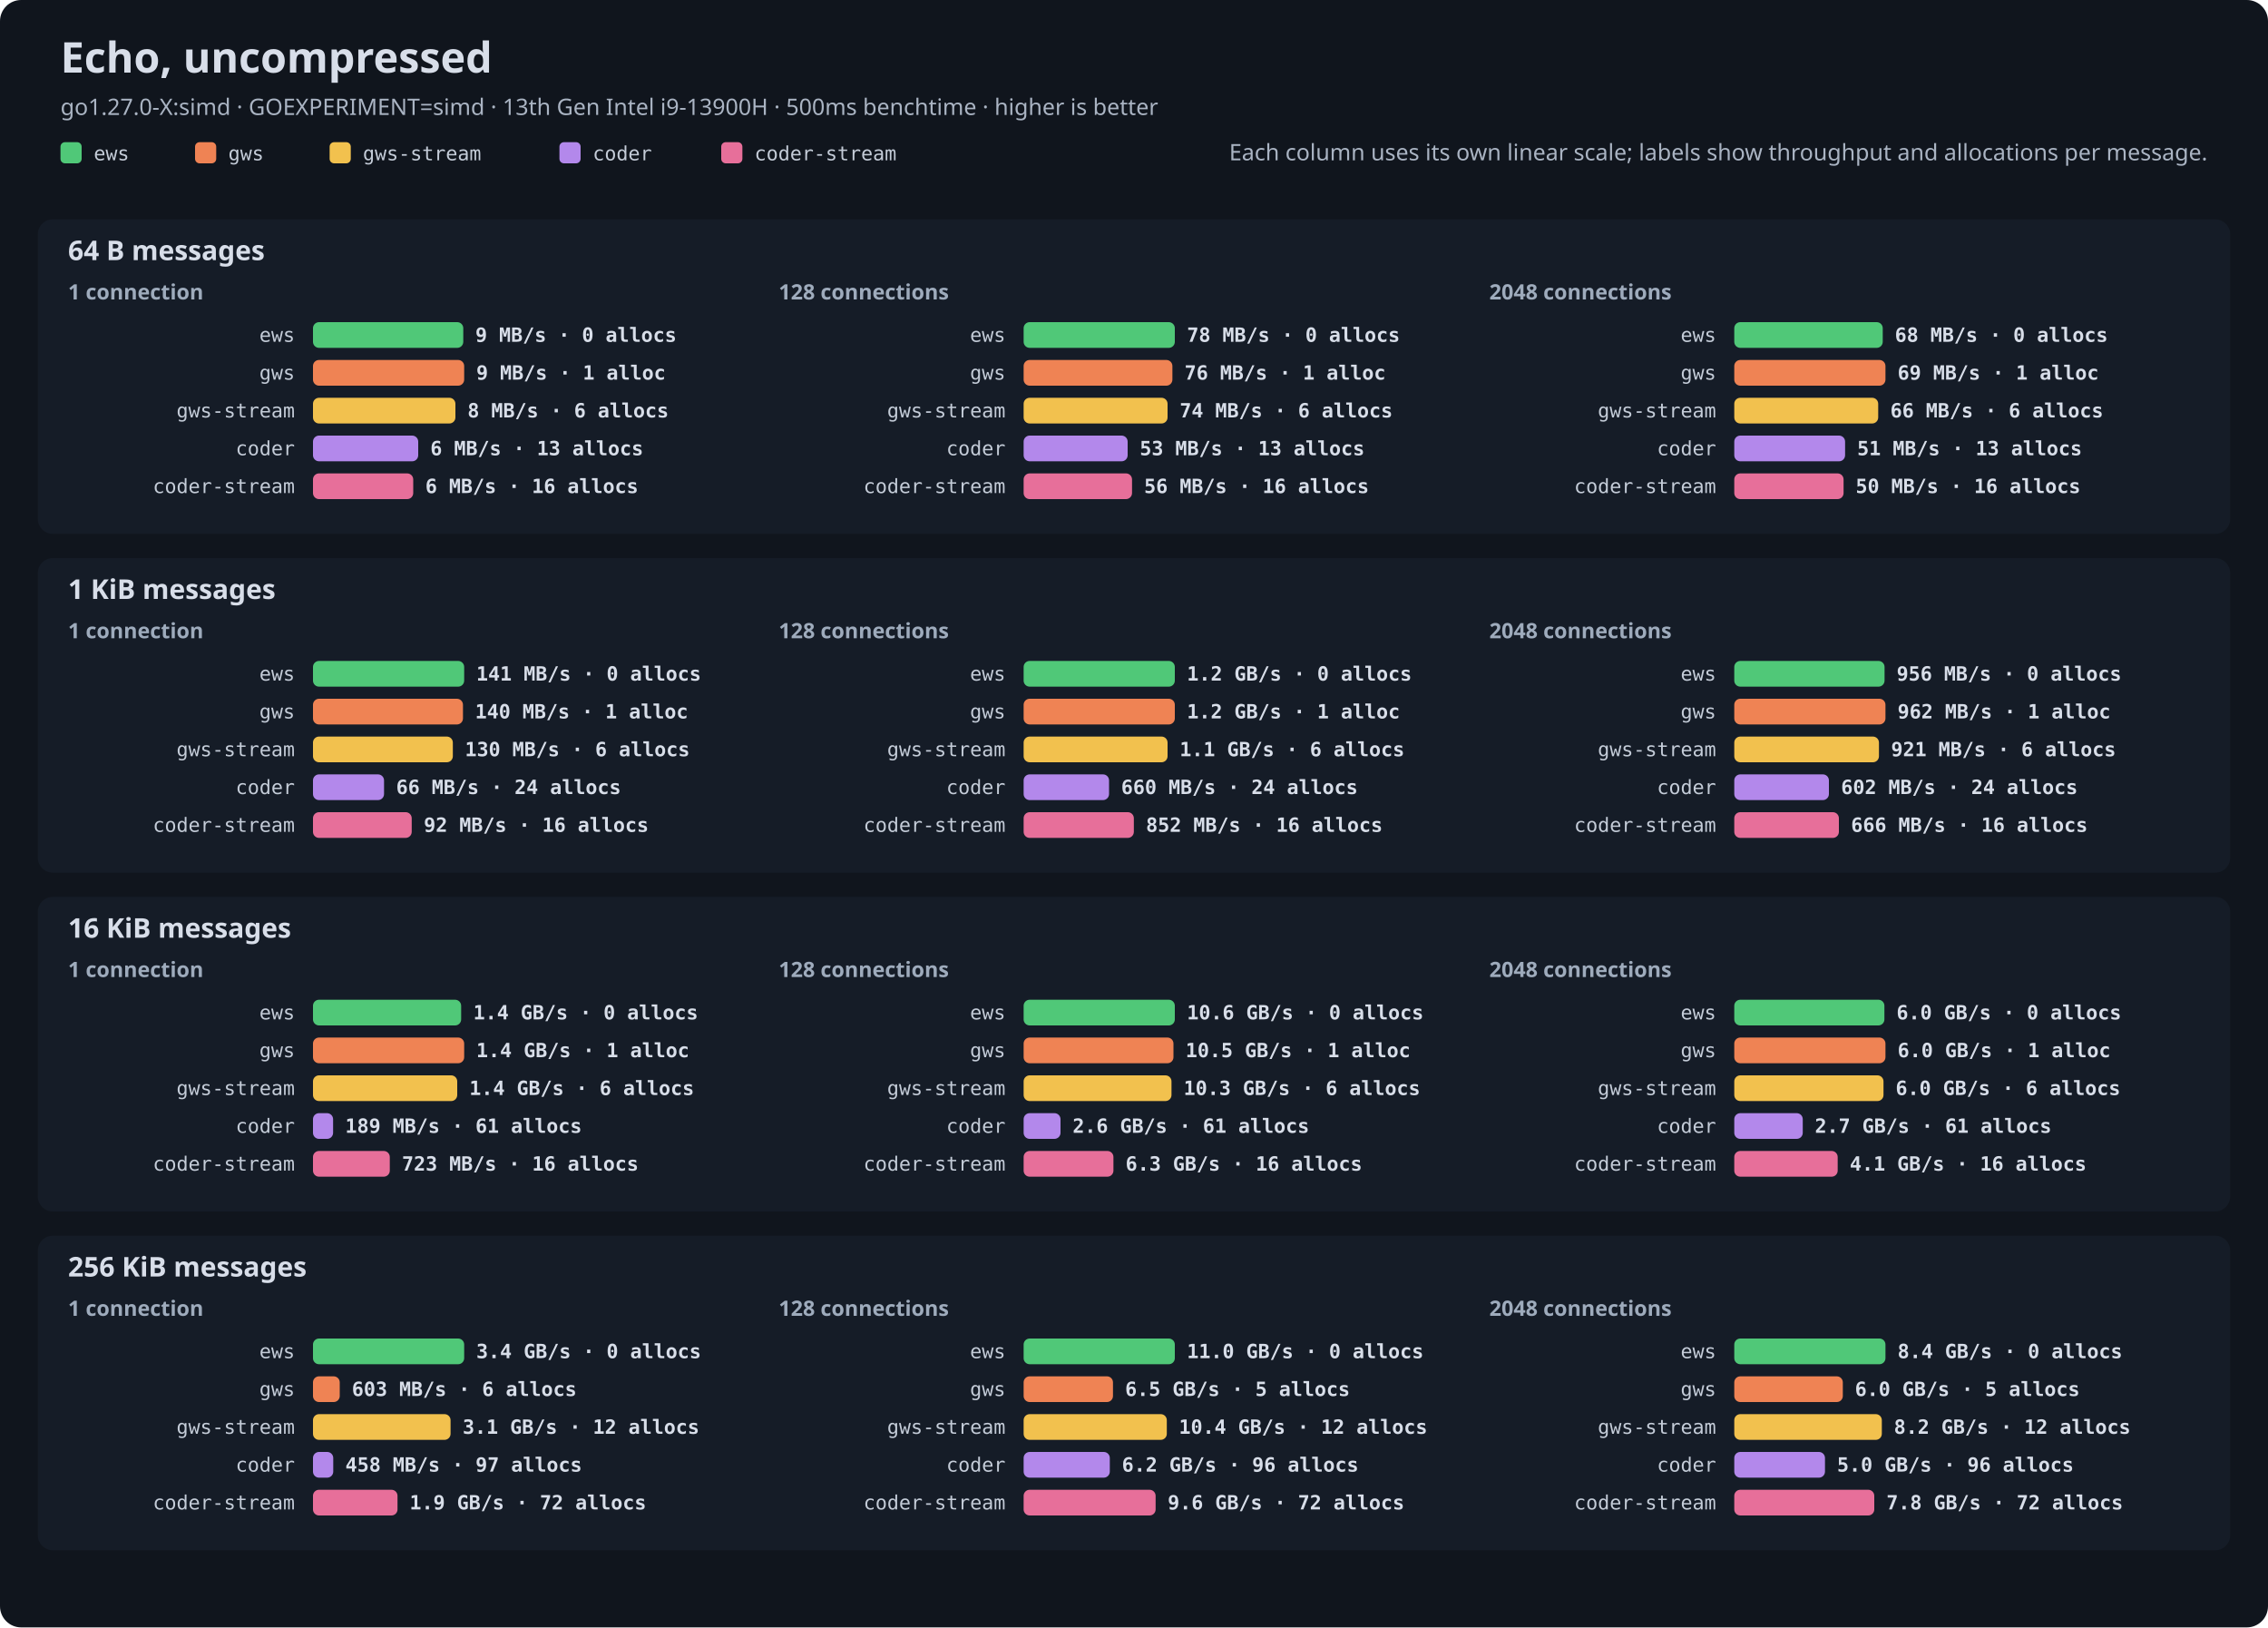
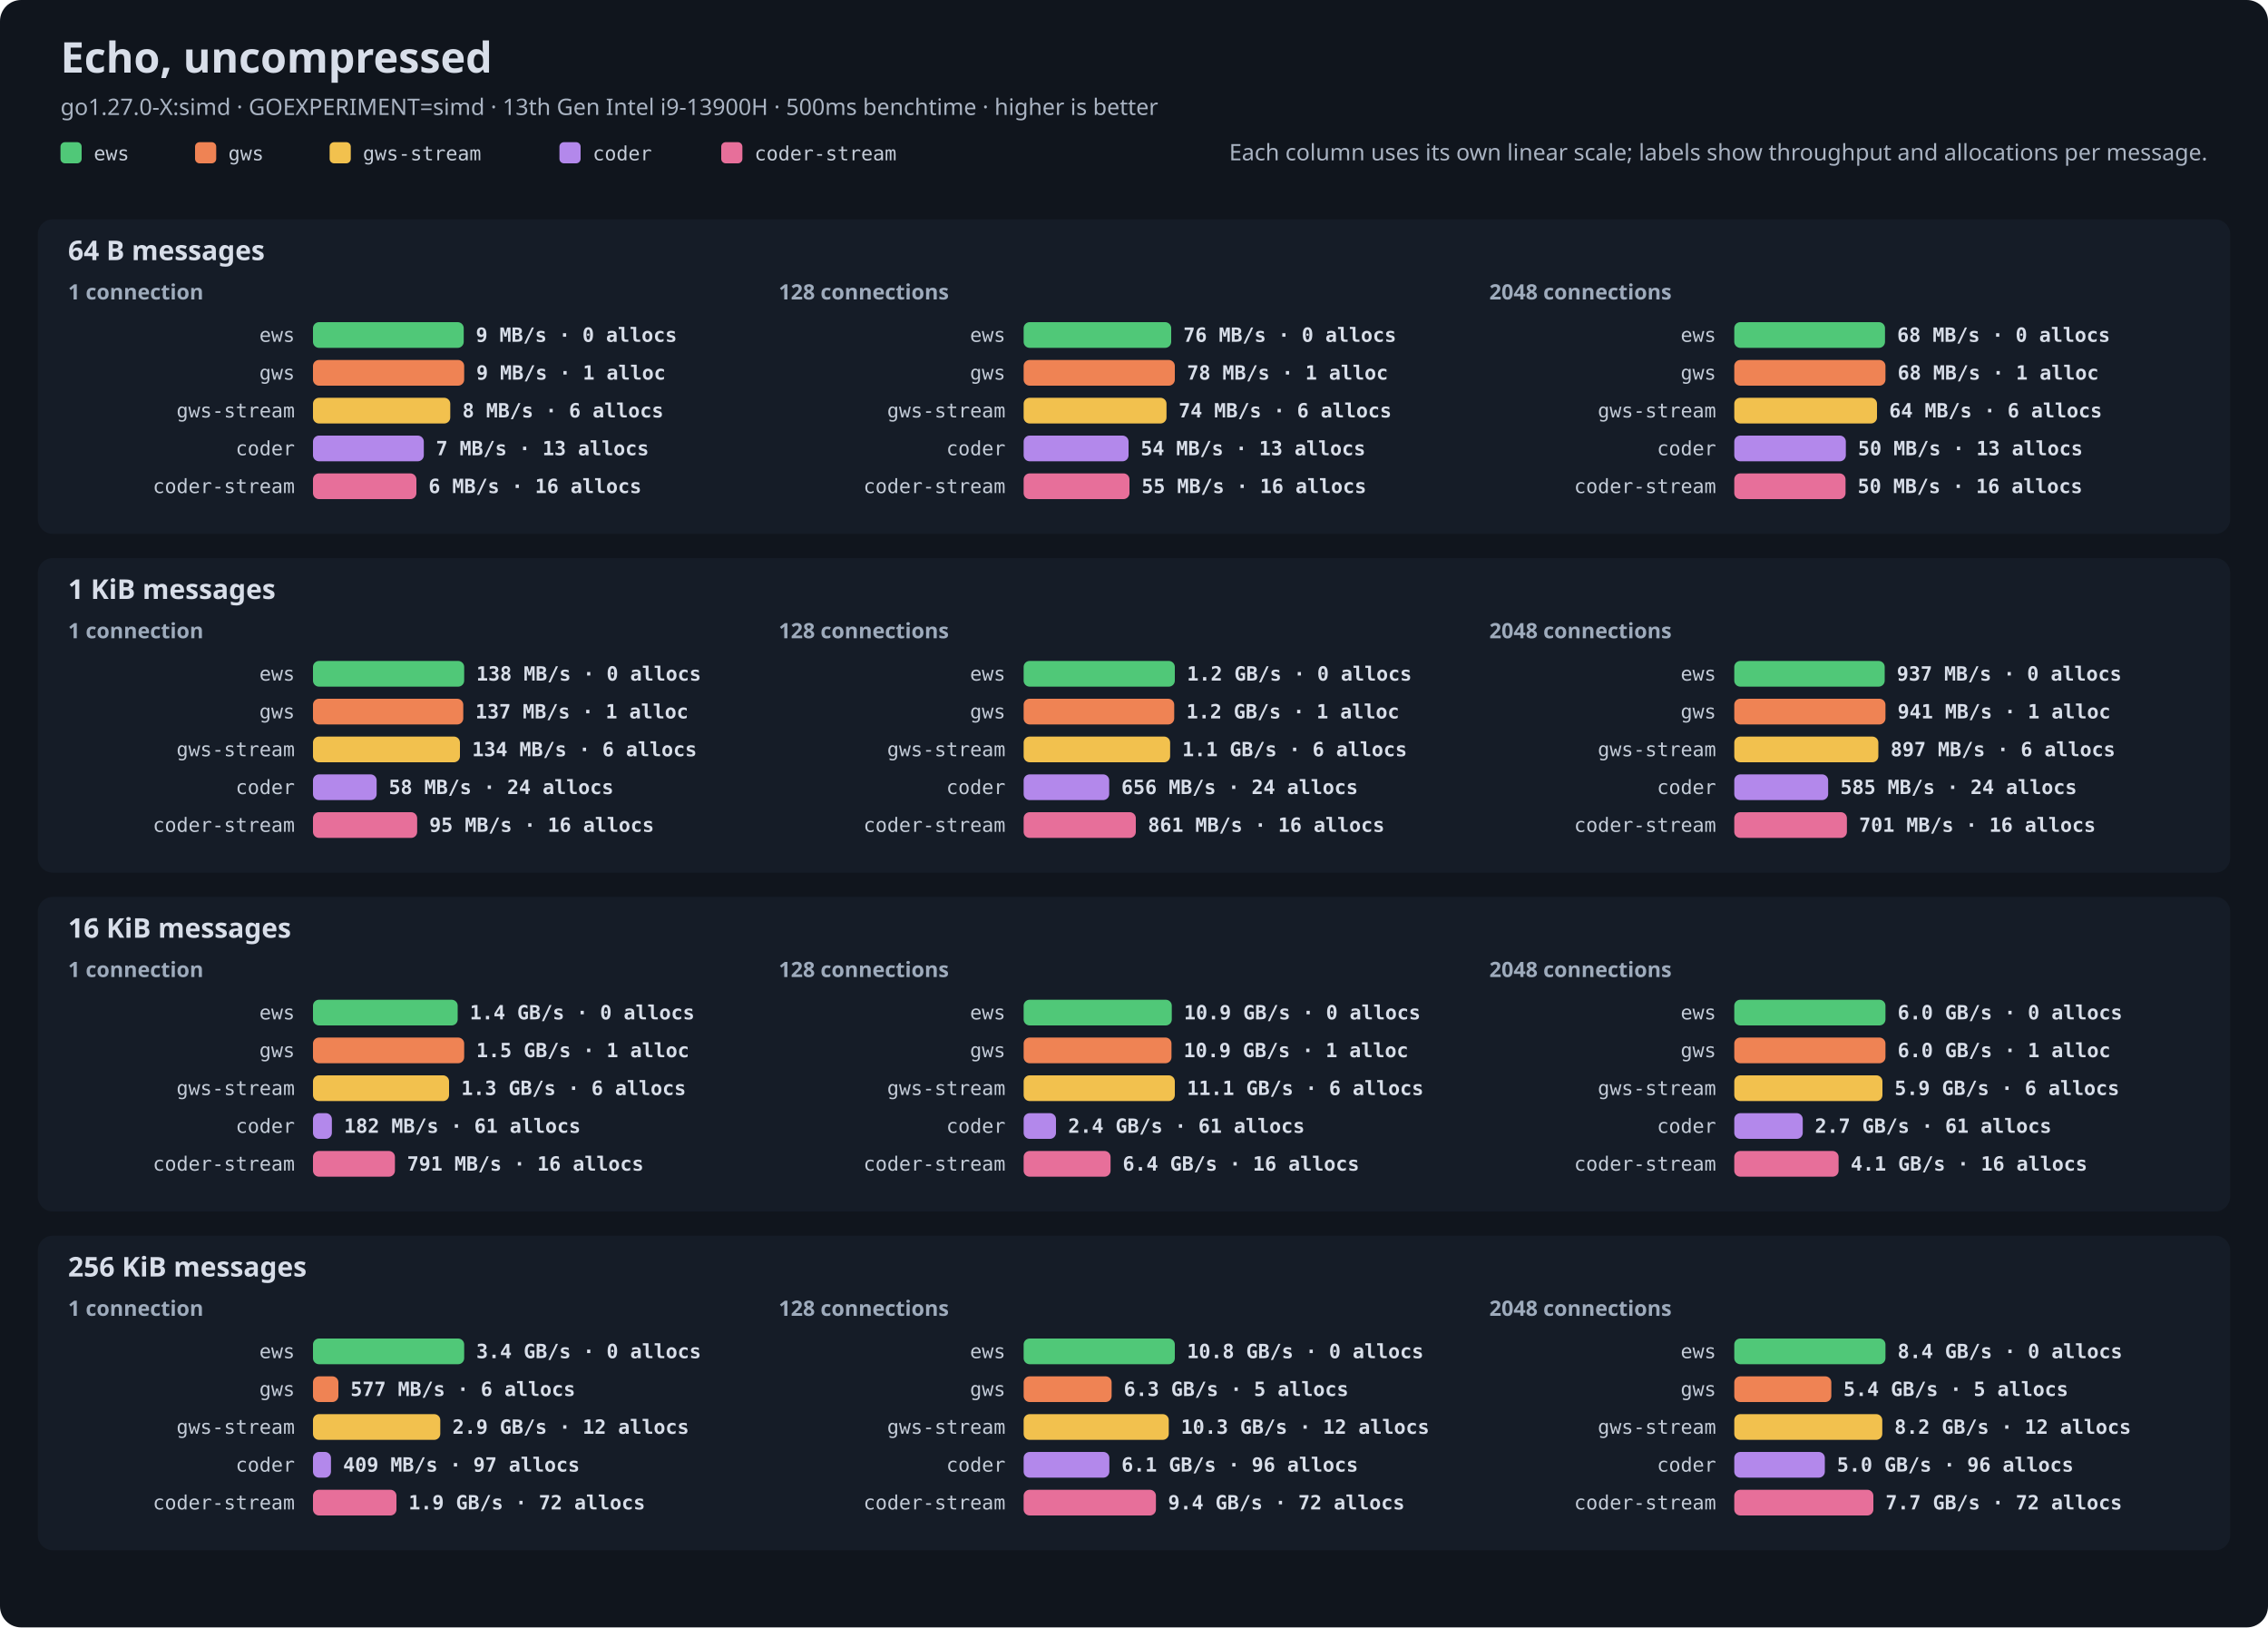
<svg xmlns="http://www.w3.org/2000/svg" width="1500" height="1076" viewBox="0 0 1500 1076" role="img" aria-labelledby="title desc">
  <style>text{font-family:ui-monospace,SFMono-Regular,Menlo,Consolas,monospace;fill:#d8dee9}.title{font-family:ui-sans-serif,system-ui,sans-serif;font-size:28px;font-weight:700}.subtitle{font-family:ui-sans-serif,system-ui,sans-serif;font-size:15px;fill:#aab4c3}.group{font-family:ui-sans-serif,system-ui,sans-serif;font-size:18px;font-weight:650}.contract{font-family:ui-sans-serif,system-ui,sans-serif;font-size:14px;font-weight:650;fill:#9eabbc}.series{font-size:13px;fill:#c4ccd8}.value{font-size:13px;font-weight:650}.panel{fill:#151c27}</style>
  <rect width="1500" height="1076" rx="14" fill="#10151d" />
  <text class="title" x="40" y="48">Echo, uncompressed</text>
  <text class="subtitle" x="40" y="76">go1.27.0-X:simd · GOEXPERIMENT=simd · 13th Gen Intel i9-13900H · 500ms benchtime · higher is better</text>
  <rect x="40" y="94" width="14" height="14" rx="3" fill="#50c878" />
  <text class="series" x="62" y="106">ews</text>
  <rect x="129" y="94" width="14" height="14" rx="3" fill="#ef8354" />
  <text class="series" x="151" y="106">gws</text>
  <rect x="218" y="94" width="14" height="14" rx="3" fill="#f2c14e" />
  <text class="series" x="240" y="106">gws-stream</text>
  <rect x="370" y="94" width="14" height="14" rx="3" fill="#b388eb" />
  <text class="series" x="392" y="106">coder</text>
  <rect x="477" y="94" width="14" height="14" rx="3" fill="#e76f9a" />
  <text class="series" x="499" y="106">coder-stream</text>
  <text class="subtitle" x="1460" y="106" text-anchor="end">Each column uses its own linear scale; labels show throughput and allocations per message.</text>
  <g transform="translate(0,145)">
    <rect class="panel" x="25" y="0" width="1450" height="208" rx="10" />
    <text class="group" x="45" y="27">64 B messages</text>
    <text class="contract" x="45" y="53">1 connection</text>
    <text class="series" x="195" y="81" text-anchor="end">ews</text>
-     <rect x="207" y="68" width="99.4" height="17" rx="4" fill="#50c878" />
-     <text class="value" x="314.4" y="81">9 MB/s · 0 allocs</text>
+     <rect x="207" y="68" width="99.7" height="17" rx="4" fill="#50c878" />
+     <text class="value" x="314.7" y="81">9 MB/s · 0 allocs</text>
    <text class="series" x="195" y="106" text-anchor="end">gws</text>
    <rect x="207" y="93" width="100.0" height="17" rx="4" fill="#ef8354" />
    <text class="value" x="315.0" y="106">9 MB/s · 1 alloc</text>
    <text class="series" x="195" y="131" text-anchor="end">gws-stream</text>
-     <rect x="207" y="118" width="94.2" height="17" rx="4" fill="#f2c14e" />
-     <text class="value" x="309.2" y="131">8 MB/s · 6 allocs</text>
-     <text class="series" x="195" y="156" text-anchor="end">coder</text>
-     <rect x="207" y="143" width="69.6" height="17" rx="4" fill="#b388eb" />
-     <text class="value" x="284.6" y="156">6 MB/s · 13 allocs</text>
-     <text class="series" x="195" y="181" text-anchor="end">coder-stream</text>
-     <rect x="207" y="168" width="66.3" height="17" rx="4" fill="#e76f9a" />
-     <text class="value" x="281.3" y="181">6 MB/s · 16 allocs</text>
-     <text class="contract" x="515" y="53">128 connections</text>
-     <text class="series" x="665" y="81" text-anchor="end">ews</text>
-     <rect x="677" y="68" width="100.0" height="17" rx="4" fill="#50c878" />
-     <text class="value" x="785.0" y="81">78 MB/s · 0 allocs</text>
-     <text class="series" x="665" y="106" text-anchor="end">gws</text>
-     <rect x="677" y="93" width="98.4" height="17" rx="4" fill="#ef8354" />
-     <text class="value" x="783.4" y="106">76 MB/s · 1 alloc</text>
-     <text class="series" x="665" y="131" text-anchor="end">gws-stream</text>
-     <rect x="677" y="118" width="95.2" height="17" rx="4" fill="#f2c14e" />
-     <text class="value" x="780.2" y="131">74 MB/s · 6 allocs</text>
-     <text class="series" x="665" y="156" text-anchor="end">coder</text>
-     <rect x="677" y="143" width="68.8" height="17" rx="4" fill="#b388eb" />
-     <text class="value" x="753.8" y="156">53 MB/s · 13 allocs</text>
-     <text class="series" x="665" y="181" text-anchor="end">coder-stream</text>
-     <rect x="677" y="168" width="71.7" height="17" rx="4" fill="#e76f9a" />
-     <text class="value" x="756.7" y="181">56 MB/s · 16 allocs</text>
-     <text class="contract" x="985" y="53">2048 connections</text>
-     <text class="series" x="1135" y="81" text-anchor="end">ews</text>
-     <rect x="1147" y="68" width="98.2" height="17" rx="4" fill="#50c878" />
-     <text class="value" x="1253.2" y="81">68 MB/s · 0 allocs</text>
+     <rect x="207" y="118" width="90.8" height="17" rx="4" fill="#f2c14e" />
+     <text class="value" x="305.8" y="131">8 MB/s · 6 allocs</text>
+     <text class="series" x="195" y="156" text-anchor="end">coder</text>
+     <rect x="207" y="143" width="73.3" height="17" rx="4" fill="#b388eb" />
+     <text class="value" x="288.3" y="156">7 MB/s · 13 allocs</text>
+     <text class="series" x="195" y="181" text-anchor="end">coder-stream</text>
+     <rect x="207" y="168" width="68.4" height="17" rx="4" fill="#e76f9a" />
+     <text class="value" x="283.4" y="181">6 MB/s · 16 allocs</text>
+     <text class="contract" x="515" y="53">128 connections</text>
+     <text class="series" x="665" y="81" text-anchor="end">ews</text>
+     <rect x="677" y="68" width="97.6" height="17" rx="4" fill="#50c878" />
+     <text class="value" x="782.6" y="81">76 MB/s · 0 allocs</text>
+     <text class="series" x="665" y="106" text-anchor="end">gws</text>
+     <rect x="677" y="93" width="100.0" height="17" rx="4" fill="#ef8354" />
+     <text class="value" x="785.0" y="106">78 MB/s · 1 alloc</text>
+     <text class="series" x="665" y="131" text-anchor="end">gws-stream</text>
+     <rect x="677" y="118" width="94.5" height="17" rx="4" fill="#f2c14e" />
+     <text class="value" x="779.5" y="131">74 MB/s · 6 allocs</text>
+     <text class="series" x="665" y="156" text-anchor="end">coder</text>
+     <rect x="677" y="143" width="69.4" height="17" rx="4" fill="#b388eb" />
+     <text class="value" x="754.4" y="156">54 MB/s · 13 allocs</text>
+     <text class="series" x="665" y="181" text-anchor="end">coder-stream</text>
+     <rect x="677" y="168" width="70.0" height="17" rx="4" fill="#e76f9a" />
+     <text class="value" x="755.0" y="181">55 MB/s · 16 allocs</text>
+     <text class="contract" x="985" y="53">2048 connections</text>
+     <text class="series" x="1135" y="81" text-anchor="end">ews</text>
+     <rect x="1147" y="68" width="99.7" height="17" rx="4" fill="#50c878" />
+     <text class="value" x="1254.7" y="81">68 MB/s · 0 allocs</text>
    <text class="series" x="1135" y="106" text-anchor="end">gws</text>
    <rect x="1147" y="93" width="100.0" height="17" rx="4" fill="#ef8354" />
-     <text class="value" x="1255.0" y="106">69 MB/s · 1 alloc</text>
-     <text class="series" x="1135" y="131" text-anchor="end">gws-stream</text>
-     <rect x="1147" y="118" width="95.2" height="17" rx="4" fill="#f2c14e" />
-     <text class="value" x="1250.2" y="131">66 MB/s · 6 allocs</text>
-     <text class="series" x="1135" y="156" text-anchor="end">coder</text>
-     <rect x="1147" y="143" width="73.3" height="17" rx="4" fill="#b388eb" />
-     <text class="value" x="1228.3" y="156">51 MB/s · 13 allocs</text>
-     <text class="series" x="1135" y="181" text-anchor="end">coder-stream</text>
-     <rect x="1147" y="168" width="72.3" height="17" rx="4" fill="#e76f9a" />
-     <text class="value" x="1227.3" y="181">50 MB/s · 16 allocs</text>
+     <text class="value" x="1255.0" y="106">68 MB/s · 1 alloc</text>
+     <text class="series" x="1135" y="131" text-anchor="end">gws-stream</text>
+     <rect x="1147" y="118" width="94.4" height="17" rx="4" fill="#f2c14e" />
+     <text class="value" x="1249.4" y="131">64 MB/s · 6 allocs</text>
+     <text class="series" x="1135" y="156" text-anchor="end">coder</text>
+     <rect x="1147" y="143" width="73.8" height="17" rx="4" fill="#b388eb" />
+     <text class="value" x="1228.8" y="156">50 MB/s · 13 allocs</text>
+     <text class="series" x="1135" y="181" text-anchor="end">coder-stream</text>
+     <rect x="1147" y="168" width="73.6" height="17" rx="4" fill="#e76f9a" />
+     <text class="value" x="1228.6" y="181">50 MB/s · 16 allocs</text>
  </g>
  <g transform="translate(0,369)">
    <rect class="panel" x="25" y="0" width="1450" height="208" rx="10" />
    <text class="group" x="45" y="27">1 KiB messages</text>
    <text class="contract" x="45" y="53">1 connection</text>
    <text class="series" x="195" y="81" text-anchor="end">ews</text>
    <rect x="207" y="68" width="100.0" height="17" rx="4" fill="#50c878" />
-     <text class="value" x="315.0" y="81">141 MB/s · 0 allocs</text>
-     <text class="series" x="195" y="106" text-anchor="end">gws</text>
-     <rect x="207" y="93" width="99.2" height="17" rx="4" fill="#ef8354" />
-     <text class="value" x="314.2" y="106">140 MB/s · 1 alloc</text>
-     <text class="series" x="195" y="131" text-anchor="end">gws-stream</text>
-     <rect x="207" y="118" width="92.5" height="17" rx="4" fill="#f2c14e" />
-     <text class="value" x="307.5" y="131">130 MB/s · 6 allocs</text>
-     <text class="series" x="195" y="156" text-anchor="end">coder</text>
-     <rect x="207" y="143" width="47.0" height="17" rx="4" fill="#b388eb" />
-     <text class="value" x="262.0" y="156">66 MB/s · 24 allocs</text>
-     <text class="series" x="195" y="181" text-anchor="end">coder-stream</text>
-     <rect x="207" y="168" width="65.3" height="17" rx="4" fill="#e76f9a" />
-     <text class="value" x="280.3" y="181">92 MB/s · 16 allocs</text>
+     <text class="value" x="315.0" y="81">138 MB/s · 0 allocs</text>
+     <text class="series" x="195" y="106" text-anchor="end">gws</text>
+     <rect x="207" y="93" width="99.4" height="17" rx="4" fill="#ef8354" />
+     <text class="value" x="314.4" y="106">137 MB/s · 1 alloc</text>
+     <text class="series" x="195" y="131" text-anchor="end">gws-stream</text>
+     <rect x="207" y="118" width="97.2" height="17" rx="4" fill="#f2c14e" />
+     <text class="value" x="312.2" y="131">134 MB/s · 6 allocs</text>
+     <text class="series" x="195" y="156" text-anchor="end">coder</text>
+     <rect x="207" y="143" width="42.1" height="17" rx="4" fill="#b388eb" />
+     <text class="value" x="257.1" y="156">58 MB/s · 24 allocs</text>
+     <text class="series" x="195" y="181" text-anchor="end">coder-stream</text>
+     <rect x="207" y="168" width="68.9" height="17" rx="4" fill="#e76f9a" />
+     <text class="value" x="283.9" y="181">95 MB/s · 16 allocs</text>
    <text class="contract" x="515" y="53">128 connections</text>
    <text class="series" x="665" y="81" text-anchor="end">ews</text>
    <rect x="677" y="68" width="100.0" height="17" rx="4" fill="#50c878" />
    <text class="value" x="785.0" y="81">1.2 GB/s · 0 allocs</text>
    <text class="series" x="665" y="106" text-anchor="end">gws</text>
-     <rect x="677" y="93" width="100.0" height="17" rx="4" fill="#ef8354" />
-     <text class="value" x="785.0" y="106">1.2 GB/s · 1 alloc</text>
-     <text class="series" x="665" y="131" text-anchor="end">gws-stream</text>
-     <rect x="677" y="118" width="95.2" height="17" rx="4" fill="#f2c14e" />
-     <text class="value" x="780.2" y="131">1.1 GB/s · 6 allocs</text>
-     <text class="series" x="665" y="156" text-anchor="end">coder</text>
-     <rect x="677" y="143" width="56.5" height="17" rx="4" fill="#b388eb" />
-     <text class="value" x="741.5" y="156">660 MB/s · 24 allocs</text>
-     <text class="series" x="665" y="181" text-anchor="end">coder-stream</text>
-     <rect x="677" y="168" width="72.9" height="17" rx="4" fill="#e76f9a" />
-     <text class="value" x="757.9" y="181">852 MB/s · 16 allocs</text>
-     <text class="contract" x="985" y="53">2048 connections</text>
-     <text class="series" x="1135" y="81" text-anchor="end">ews</text>
-     <rect x="1147" y="68" width="99.4" height="17" rx="4" fill="#50c878" />
-     <text class="value" x="1254.4" y="81">956 MB/s · 0 allocs</text>
+     <rect x="677" y="93" width="99.6" height="17" rx="4" fill="#ef8354" />
+     <text class="value" x="784.6" y="106">1.2 GB/s · 1 alloc</text>
+     <text class="series" x="665" y="131" text-anchor="end">gws-stream</text>
+     <rect x="677" y="118" width="96.9" height="17" rx="4" fill="#f2c14e" />
+     <text class="value" x="781.9" y="131">1.1 GB/s · 6 allocs</text>
+     <text class="series" x="665" y="156" text-anchor="end">coder</text>
+     <rect x="677" y="143" width="56.6" height="17" rx="4" fill="#b388eb" />
+     <text class="value" x="741.6" y="156">656 MB/s · 24 allocs</text>
+     <text class="series" x="665" y="181" text-anchor="end">coder-stream</text>
+     <rect x="677" y="168" width="74.2" height="17" rx="4" fill="#e76f9a" />
+     <text class="value" x="759.2" y="181">861 MB/s · 16 allocs</text>
+     <text class="contract" x="985" y="53">2048 connections</text>
+     <text class="series" x="1135" y="81" text-anchor="end">ews</text>
+     <rect x="1147" y="68" width="99.5" height="17" rx="4" fill="#50c878" />
+     <text class="value" x="1254.5" y="81">937 MB/s · 0 allocs</text>
    <text class="series" x="1135" y="106" text-anchor="end">gws</text>
    <rect x="1147" y="93" width="100.0" height="17" rx="4" fill="#ef8354" />
-     <text class="value" x="1255.0" y="106">962 MB/s · 1 alloc</text>
-     <text class="series" x="1135" y="131" text-anchor="end">gws-stream</text>
-     <rect x="1147" y="118" width="95.7" height="17" rx="4" fill="#f2c14e" />
-     <text class="value" x="1250.7" y="131">921 MB/s · 6 allocs</text>
-     <text class="series" x="1135" y="156" text-anchor="end">coder</text>
-     <rect x="1147" y="143" width="62.6" height="17" rx="4" fill="#b388eb" />
-     <text class="value" x="1217.6" y="156">602 MB/s · 24 allocs</text>
-     <text class="series" x="1135" y="181" text-anchor="end">coder-stream</text>
-     <rect x="1147" y="168" width="69.2" height="17" rx="4" fill="#e76f9a" />
-     <text class="value" x="1224.2" y="181">666 MB/s · 16 allocs</text>
+     <text class="value" x="1255.0" y="106">941 MB/s · 1 alloc</text>
+     <text class="series" x="1135" y="131" text-anchor="end">gws-stream</text>
+     <rect x="1147" y="118" width="95.3" height="17" rx="4" fill="#f2c14e" />
+     <text class="value" x="1250.3" y="131">897 MB/s · 6 allocs</text>
+     <text class="series" x="1135" y="156" text-anchor="end">coder</text>
+     <rect x="1147" y="143" width="62.1" height="17" rx="4" fill="#b388eb" />
+     <text class="value" x="1217.1" y="156">585 MB/s · 24 allocs</text>
+     <text class="series" x="1135" y="181" text-anchor="end">coder-stream</text>
+     <rect x="1147" y="168" width="74.5" height="17" rx="4" fill="#e76f9a" />
+     <text class="value" x="1229.5" y="181">701 MB/s · 16 allocs</text>
  </g>
  <g transform="translate(0,593)">
    <rect class="panel" x="25" y="0" width="1450" height="208" rx="10" />
    <text class="group" x="45" y="27">16 KiB messages</text>
    <text class="contract" x="45" y="53">1 connection</text>
    <text class="series" x="195" y="81" text-anchor="end">ews</text>
-     <rect x="207" y="68" width="98.0" height="17" rx="4" fill="#50c878" />
-     <text class="value" x="313.0" y="81">1.4 GB/s · 0 allocs</text>
+     <rect x="207" y="68" width="95.7" height="17" rx="4" fill="#50c878" />
+     <text class="value" x="310.7" y="81">1.4 GB/s · 0 allocs</text>
    <text class="series" x="195" y="106" text-anchor="end">gws</text>
    <rect x="207" y="93" width="100.0" height="17" rx="4" fill="#ef8354" />
-     <text class="value" x="315.0" y="106">1.4 GB/s · 1 alloc</text>
-     <text class="series" x="195" y="131" text-anchor="end">gws-stream</text>
-     <rect x="207" y="118" width="95.4" height="17" rx="4" fill="#f2c14e" />
-     <text class="value" x="310.4" y="131">1.4 GB/s · 6 allocs</text>
-     <text class="series" x="195" y="156" text-anchor="end">coder</text>
-     <rect x="207" y="143" width="13.3" height="17" rx="4" fill="#b388eb" />
-     <text class="value" x="228.3" y="156">189 MB/s · 61 allocs</text>
-     <text class="series" x="195" y="181" text-anchor="end">coder-stream</text>
-     <rect x="207" y="168" width="50.8" height="17" rx="4" fill="#e76f9a" />
-     <text class="value" x="265.8" y="181">723 MB/s · 16 allocs</text>
-     <text class="contract" x="515" y="53">128 connections</text>
-     <text class="series" x="665" y="81" text-anchor="end">ews</text>
-     <rect x="677" y="68" width="100.0" height="17" rx="4" fill="#50c878" />
-     <text class="value" x="785.0" y="81">10.6 GB/s · 0 allocs</text>
-     <text class="series" x="665" y="106" text-anchor="end">gws</text>
-     <rect x="677" y="93" width="99.1" height="17" rx="4" fill="#ef8354" />
-     <text class="value" x="784.1" y="106">10.5 GB/s · 1 alloc</text>
-     <text class="series" x="665" y="131" text-anchor="end">gws-stream</text>
-     <rect x="677" y="118" width="97.8" height="17" rx="4" fill="#f2c14e" />
-     <text class="value" x="782.8" y="131">10.3 GB/s · 6 allocs</text>
-     <text class="series" x="665" y="156" text-anchor="end">coder</text>
-     <rect x="677" y="143" width="24.4" height="17" rx="4" fill="#b388eb" />
-     <text class="value" x="709.4" y="156">2.6 GB/s · 61 allocs</text>
-     <text class="series" x="665" y="181" text-anchor="end">coder-stream</text>
-     <rect x="677" y="168" width="59.4" height="17" rx="4" fill="#e76f9a" />
-     <text class="value" x="744.4" y="181">6.3 GB/s · 16 allocs</text>
-     <text class="contract" x="985" y="53">2048 connections</text>
-     <text class="series" x="1135" y="81" text-anchor="end">ews</text>
-     <rect x="1147" y="68" width="99.3" height="17" rx="4" fill="#50c878" />
-     <text class="value" x="1254.3" y="81">6.0 GB/s · 0 allocs</text>
+     <text class="value" x="315.0" y="106">1.5 GB/s · 1 alloc</text>
+     <text class="series" x="195" y="131" text-anchor="end">gws-stream</text>
+     <rect x="207" y="118" width="90.0" height="17" rx="4" fill="#f2c14e" />
+     <text class="value" x="305.0" y="131">1.3 GB/s · 6 allocs</text>
+     <text class="series" x="195" y="156" text-anchor="end">coder</text>
+     <rect x="207" y="143" width="12.5" height="17" rx="4" fill="#b388eb" />
+     <text class="value" x="227.5" y="156">182 MB/s · 61 allocs</text>
+     <text class="series" x="195" y="181" text-anchor="end">coder-stream</text>
+     <rect x="207" y="168" width="54.2" height="17" rx="4" fill="#e76f9a" />
+     <text class="value" x="269.2" y="181">791 MB/s · 16 allocs</text>
+     <text class="contract" x="515" y="53">128 connections</text>
+     <text class="series" x="665" y="81" text-anchor="end">ews</text>
+     <rect x="677" y="68" width="98.0" height="17" rx="4" fill="#50c878" />
+     <text class="value" x="783.0" y="81">10.9 GB/s · 0 allocs</text>
+     <text class="series" x="665" y="106" text-anchor="end">gws</text>
+     <rect x="677" y="93" width="97.8" height="17" rx="4" fill="#ef8354" />
+     <text class="value" x="782.8" y="106">10.9 GB/s · 1 alloc</text>
+     <text class="series" x="665" y="131" text-anchor="end">gws-stream</text>
+     <rect x="677" y="118" width="100.0" height="17" rx="4" fill="#f2c14e" />
+     <text class="value" x="785.0" y="131">11.1 GB/s · 6 allocs</text>
+     <text class="series" x="665" y="156" text-anchor="end">coder</text>
+     <rect x="677" y="143" width="21.4" height="17" rx="4" fill="#b388eb" />
+     <text class="value" x="706.4" y="156">2.4 GB/s · 61 allocs</text>
+     <text class="series" x="665" y="181" text-anchor="end">coder-stream</text>
+     <rect x="677" y="168" width="57.5" height="17" rx="4" fill="#e76f9a" />
+     <text class="value" x="742.5" y="181">6.4 GB/s · 16 allocs</text>
+     <text class="contract" x="985" y="53">2048 connections</text>
+     <text class="series" x="1135" y="81" text-anchor="end">ews</text>
+     <rect x="1147" y="68" width="100.0" height="17" rx="4" fill="#50c878" />
+     <text class="value" x="1255.0" y="81">6.0 GB/s · 0 allocs</text>
    <text class="series" x="1135" y="106" text-anchor="end">gws</text>
    <rect x="1147" y="93" width="100.0" height="17" rx="4" fill="#ef8354" />
    <text class="value" x="1255.0" y="106">6.0 GB/s · 1 alloc</text>
    <text class="series" x="1135" y="131" text-anchor="end">gws-stream</text>
-     <rect x="1147" y="118" width="98.7" height="17" rx="4" fill="#f2c14e" />
-     <text class="value" x="1253.7" y="131">6.0 GB/s · 6 allocs</text>
+     <rect x="1147" y="118" width="98.0" height="17" rx="4" fill="#f2c14e" />
+     <text class="value" x="1253.0" y="131">5.9 GB/s · 6 allocs</text>
    <text class="series" x="1135" y="156" text-anchor="end">coder</text>
    <rect x="1147" y="143" width="45.3" height="17" rx="4" fill="#b388eb" />
    <text class="value" x="1200.3" y="156">2.7 GB/s · 61 allocs</text>
    <text class="series" x="1135" y="181" text-anchor="end">coder-stream</text>
-     <rect x="1147" y="168" width="68.4" height="17" rx="4" fill="#e76f9a" />
-     <text class="value" x="1223.4" y="181">4.1 GB/s · 16 allocs</text>
+     <rect x="1147" y="168" width="69.0" height="17" rx="4" fill="#e76f9a" />
+     <text class="value" x="1224.0" y="181">4.1 GB/s · 16 allocs</text>
  </g>
  <g transform="translate(0,817)">
    <rect class="panel" x="25" y="0" width="1450" height="208" rx="10" />
    <text class="group" x="45" y="27">256 KiB messages</text>
    <text class="contract" x="45" y="53">1 connection</text>
    <text class="series" x="195" y="81" text-anchor="end">ews</text>
    <rect x="207" y="68" width="100.0" height="17" rx="4" fill="#50c878" />
    <text class="value" x="315.0" y="81">3.4 GB/s · 0 allocs</text>
    <text class="series" x="195" y="106" text-anchor="end">gws</text>
-     <rect x="207" y="93" width="17.7" height="17" rx="4" fill="#ef8354" />
-     <text class="value" x="232.7" y="106">603 MB/s · 6 allocs</text>
-     <text class="series" x="195" y="131" text-anchor="end">gws-stream</text>
-     <rect x="207" y="118" width="91.0" height="17" rx="4" fill="#f2c14e" />
-     <text class="value" x="306.0" y="131">3.1 GB/s · 12 allocs</text>
-     <text class="series" x="195" y="156" text-anchor="end">coder</text>
-     <rect x="207" y="143" width="13.4" height="17" rx="4" fill="#b388eb" />
-     <text class="value" x="228.4" y="156">458 MB/s · 97 allocs</text>
-     <text class="series" x="195" y="181" text-anchor="end">coder-stream</text>
-     <rect x="207" y="168" width="55.9" height="17" rx="4" fill="#e76f9a" />
-     <text class="value" x="270.9" y="181">1.9 GB/s · 72 allocs</text>
+     <rect x="207" y="93" width="16.8" height="17" rx="4" fill="#ef8354" />
+     <text class="value" x="231.8" y="106">577 MB/s · 6 allocs</text>
+     <text class="series" x="195" y="131" text-anchor="end">gws-stream</text>
+     <rect x="207" y="118" width="84.2" height="17" rx="4" fill="#f2c14e" />
+     <text class="value" x="299.2" y="131">2.9 GB/s · 12 allocs</text>
+     <text class="series" x="195" y="156" text-anchor="end">coder</text>
+     <rect x="207" y="143" width="11.9" height="17" rx="4" fill="#b388eb" />
+     <text class="value" x="226.9" y="156">409 MB/s · 97 allocs</text>
+     <text class="series" x="195" y="181" text-anchor="end">coder-stream</text>
+     <rect x="207" y="168" width="55.2" height="17" rx="4" fill="#e76f9a" />
+     <text class="value" x="270.2" y="181">1.9 GB/s · 72 allocs</text>
    <text class="contract" x="515" y="53">128 connections</text>
    <text class="series" x="665" y="81" text-anchor="end">ews</text>
    <rect x="677" y="68" width="100.0" height="17" rx="4" fill="#50c878" />
-     <text class="value" x="785.0" y="81">11.0 GB/s · 0 allocs</text>
-     <text class="series" x="665" y="106" text-anchor="end">gws</text>
-     <rect x="677" y="93" width="59.1" height="17" rx="4" fill="#ef8354" />
-     <text class="value" x="744.1" y="106">6.5 GB/s · 5 allocs</text>
-     <text class="series" x="665" y="131" text-anchor="end">gws-stream</text>
-     <rect x="677" y="118" width="94.7" height="17" rx="4" fill="#f2c14e" />
-     <text class="value" x="779.7" y="131">10.4 GB/s · 12 allocs</text>
-     <text class="series" x="665" y="156" text-anchor="end">coder</text>
-     <rect x="677" y="143" width="57.0" height="17" rx="4" fill="#b388eb" />
-     <text class="value" x="742.0" y="156">6.2 GB/s · 96 allocs</text>
-     <text class="series" x="665" y="181" text-anchor="end">coder-stream</text>
-     <rect x="677" y="168" width="87.3" height="17" rx="4" fill="#e76f9a" />
-     <text class="value" x="772.3" y="181">9.6 GB/s · 72 allocs</text>
+     <text class="value" x="785.0" y="81">10.8 GB/s · 0 allocs</text>
+     <text class="series" x="665" y="106" text-anchor="end">gws</text>
+     <rect x="677" y="93" width="58.2" height="17" rx="4" fill="#ef8354" />
+     <text class="value" x="743.2" y="106">6.3 GB/s · 5 allocs</text>
+     <text class="series" x="665" y="131" text-anchor="end">gws-stream</text>
+     <rect x="677" y="118" width="96.0" height="17" rx="4" fill="#f2c14e" />
+     <text class="value" x="781.0" y="131">10.3 GB/s · 12 allocs</text>
+     <text class="series" x="665" y="156" text-anchor="end">coder</text>
+     <rect x="677" y="143" width="56.7" height="17" rx="4" fill="#b388eb" />
+     <text class="value" x="741.7" y="156">6.1 GB/s · 96 allocs</text>
+     <text class="series" x="665" y="181" text-anchor="end">coder-stream</text>
+     <rect x="677" y="168" width="87.5" height="17" rx="4" fill="#e76f9a" />
+     <text class="value" x="772.5" y="181">9.4 GB/s · 72 allocs</text>
    <text class="contract" x="985" y="53">2048 connections</text>
    <text class="series" x="1135" y="81" text-anchor="end">ews</text>
    <rect x="1147" y="68" width="100.0" height="17" rx="4" fill="#50c878" />
    <text class="value" x="1255.0" y="81">8.4 GB/s · 0 allocs</text>
    <text class="series" x="1135" y="106" text-anchor="end">gws</text>
-     <rect x="1147" y="93" width="71.8" height="17" rx="4" fill="#ef8354" />
-     <text class="value" x="1226.8" y="106">6.0 GB/s · 5 allocs</text>
-     <text class="series" x="1135" y="131" text-anchor="end">gws-stream</text>
-     <rect x="1147" y="118" width="97.6" height="17" rx="4" fill="#f2c14e" />
-     <text class="value" x="1252.6" y="131">8.2 GB/s · 12 allocs</text>
-     <text class="series" x="1135" y="156" text-anchor="end">coder</text>
-     <rect x="1147" y="143" width="60.0" height="17" rx="4" fill="#b388eb" />
-     <text class="value" x="1215.0" y="156">5.0 GB/s · 96 allocs</text>
-     <text class="series" x="1135" y="181" text-anchor="end">coder-stream</text>
-     <rect x="1147" y="168" width="92.6" height="17" rx="4" fill="#e76f9a" />
-     <text class="value" x="1247.6" y="181">7.8 GB/s · 72 allocs</text>
+     <rect x="1147" y="93" width="64.2" height="17" rx="4" fill="#ef8354" />
+     <text class="value" x="1219.2" y="106">5.4 GB/s · 5 allocs</text>
+     <text class="series" x="1135" y="131" text-anchor="end">gws-stream</text>
+     <rect x="1147" y="118" width="97.9" height="17" rx="4" fill="#f2c14e" />
+     <text class="value" x="1252.9" y="131">8.2 GB/s · 12 allocs</text>
+     <text class="series" x="1135" y="156" text-anchor="end">coder</text>
+     <rect x="1147" y="143" width="59.9" height="17" rx="4" fill="#b388eb" />
+     <text class="value" x="1214.9" y="156">5.0 GB/s · 96 allocs</text>
+     <text class="series" x="1135" y="181" text-anchor="end">coder-stream</text>
+     <rect x="1147" y="168" width="92.0" height="17" rx="4" fill="#e76f9a" />
+     <text class="value" x="1247.0" y="181">7.7 GB/s · 72 allocs</text>
  </g>
</svg>
